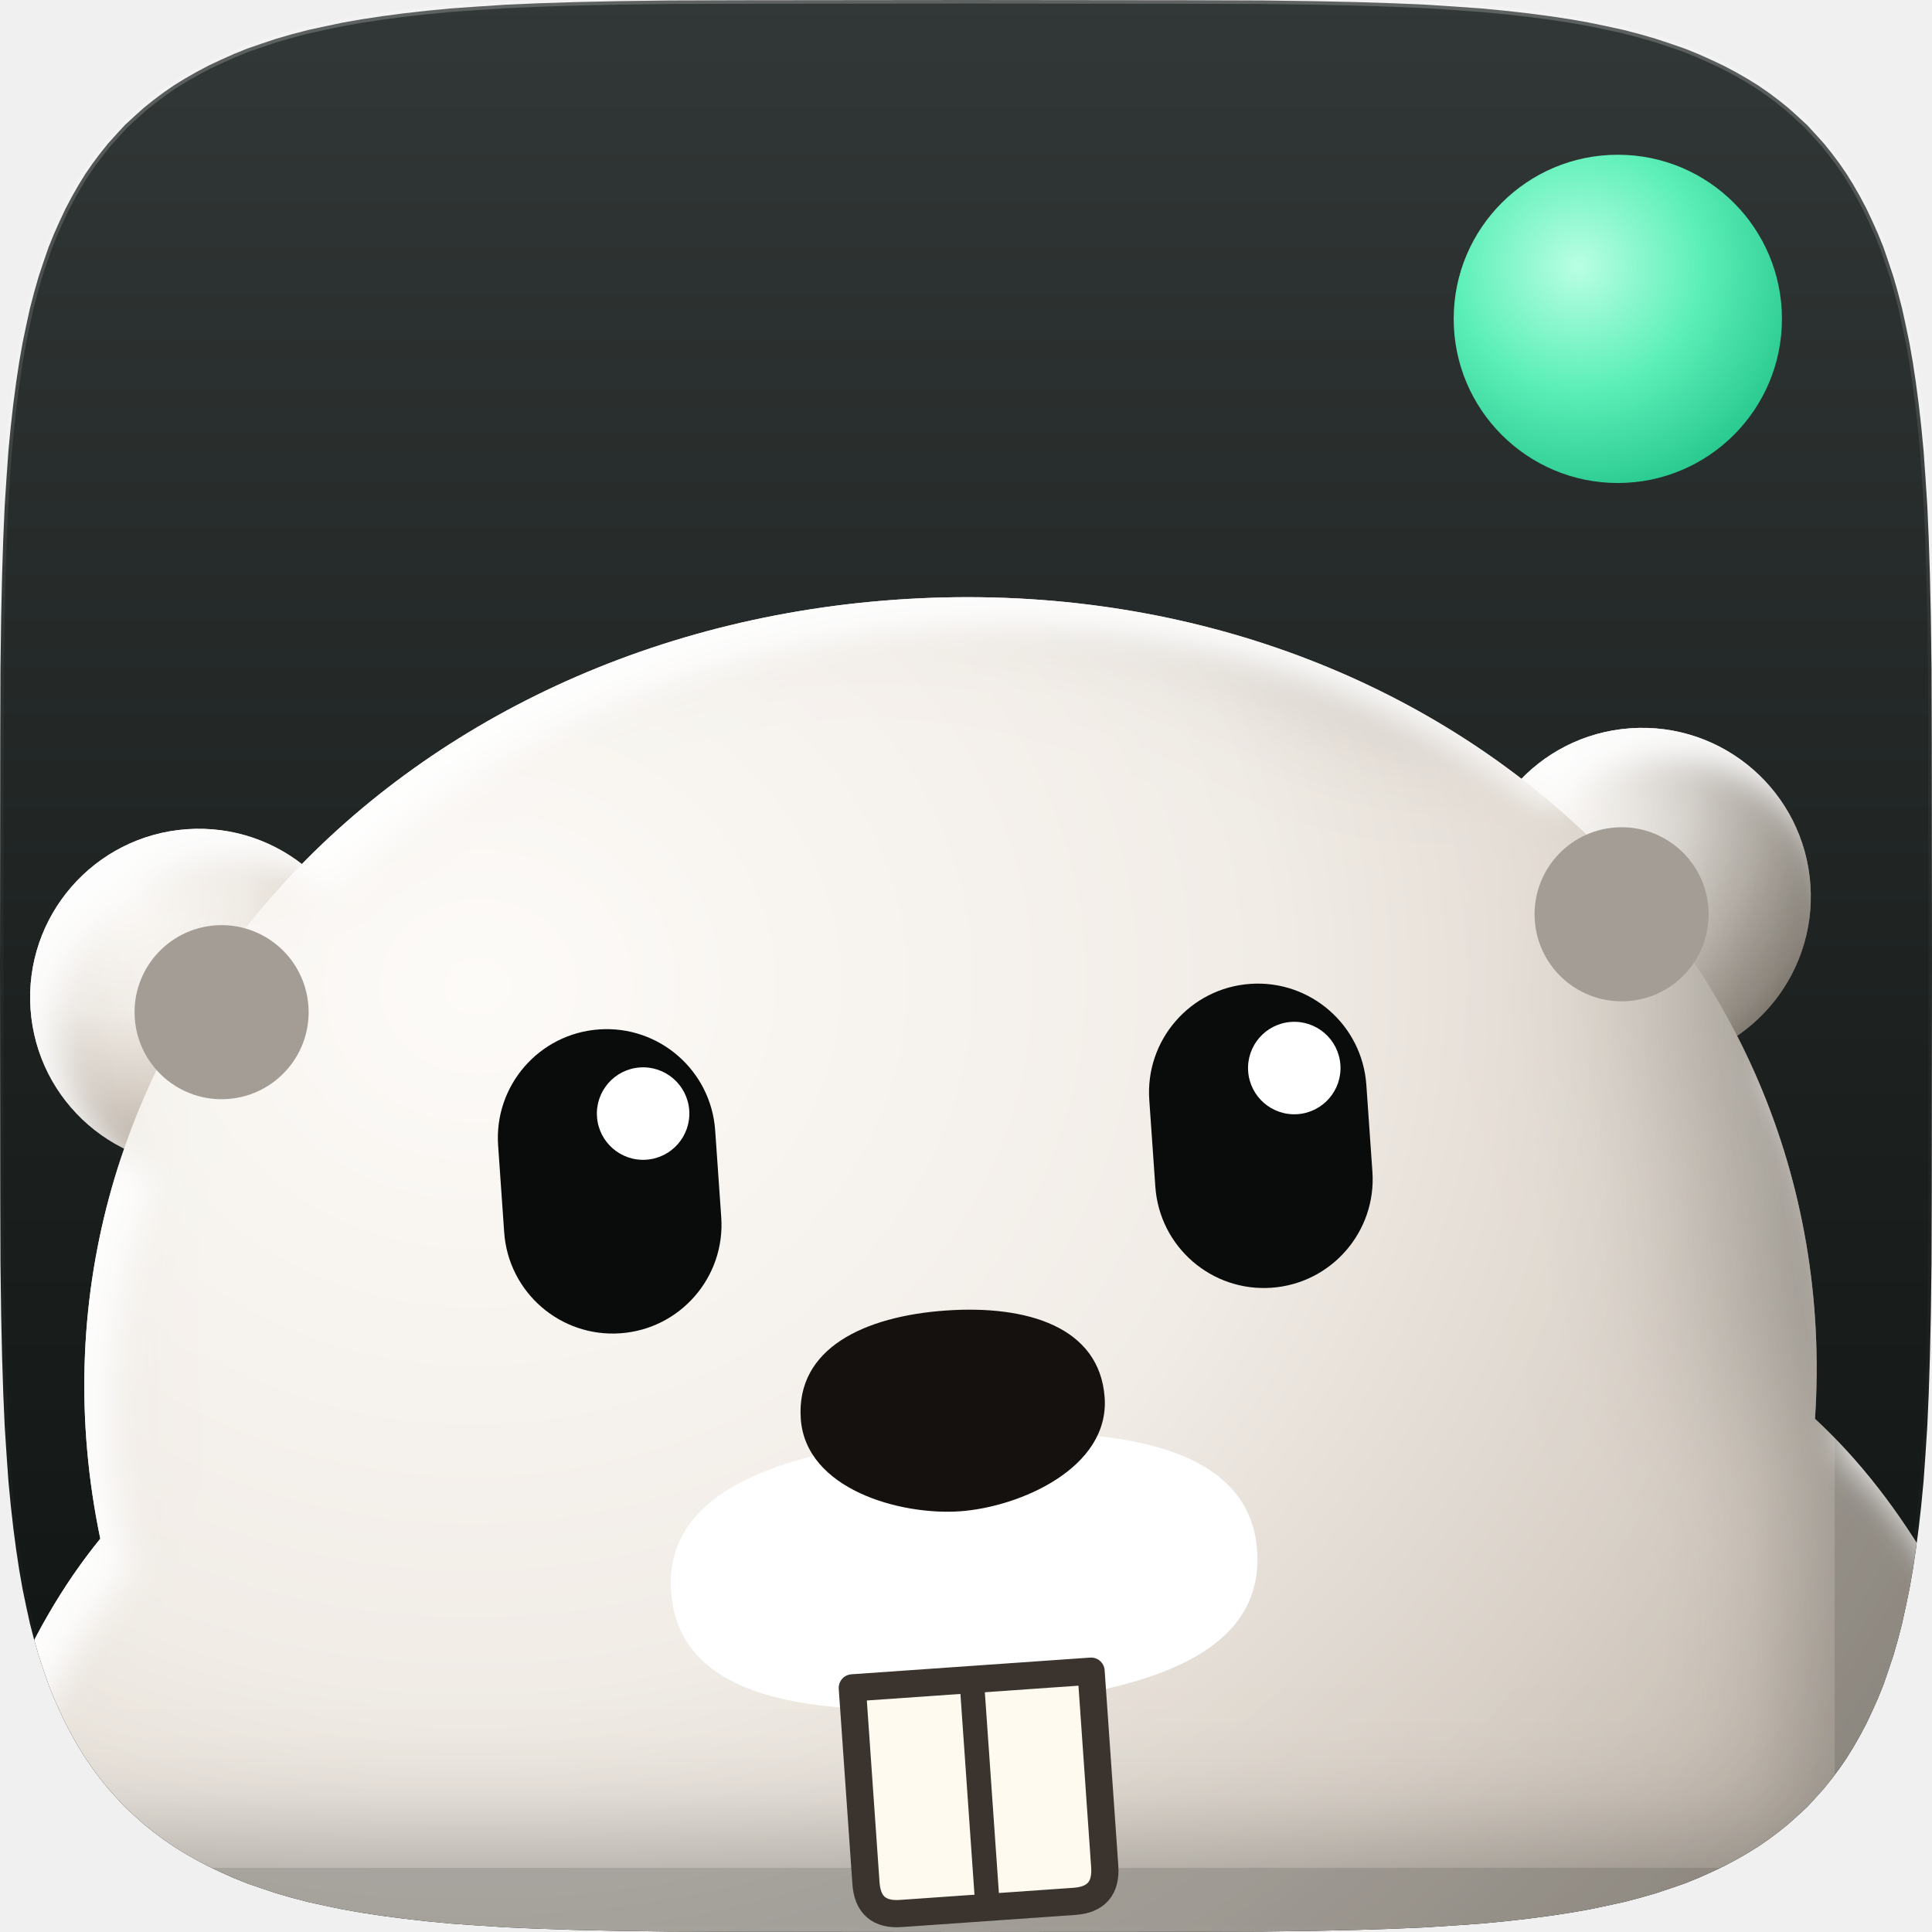
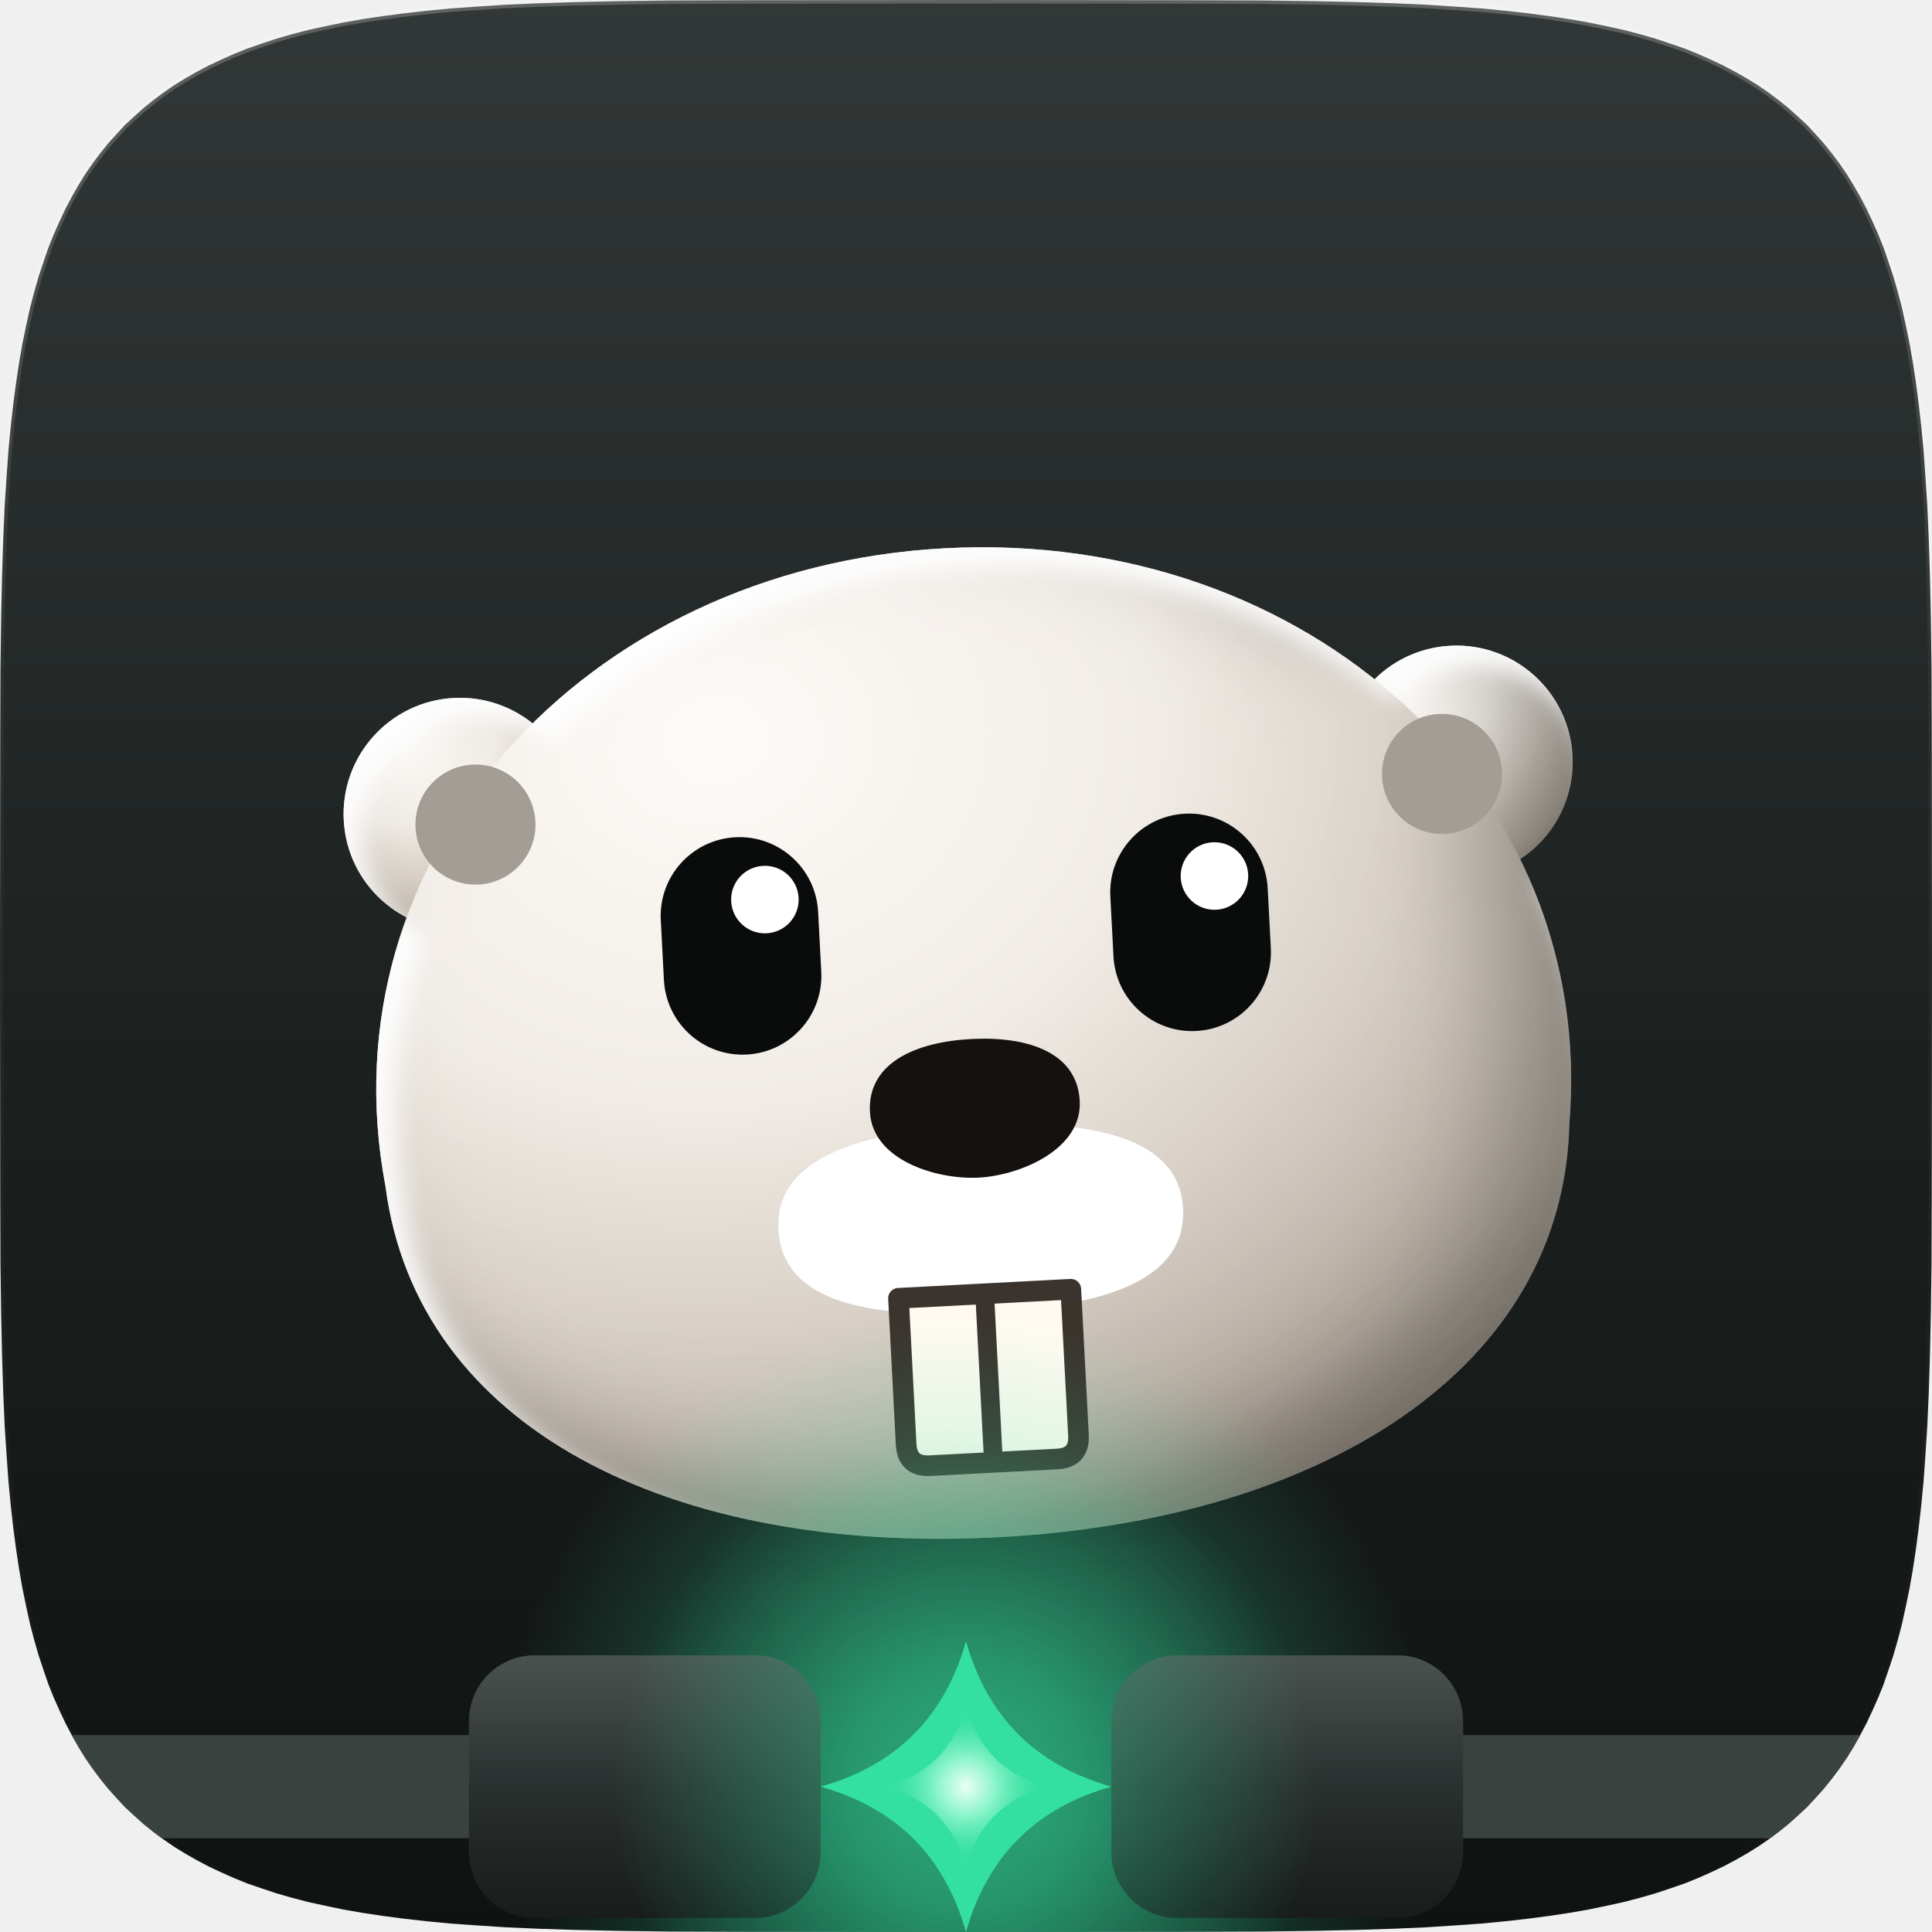
<svg xmlns="http://www.w3.org/2000/svg" width="1024" height="1024" viewBox="100 100 824 824">
  <defs>
    <path id="squircle" d="M924.0 512.0 L923.9 608.0 L923.8 638.6 L923.5 660.9 L923.1 679.0 L922.6 694.5 L922.0 708.2 L921.2 720.5 L920.4 731.8 L919.4 742.2 L918.3 751.9 L917.1 761.0 L915.8 769.6 L914.4 777.6 L912.8 785.3 L911.2 792.6 L909.4 799.5 L907.5 806.1 L905.4 812.4 L903.3 818.5 L901.0 824.2 L898.5 829.8 L896.0 835.1 L893.3 840.2 L890.5 845.1 L887.6 849.8 L884.5 854.3 L881.2 858.7 L877.9 862.8 L874.3 866.8 L870.7 870.7 L866.8 874.3 L862.8 877.9 L858.7 881.2 L854.3 884.5 L849.8 887.6 L845.1 890.5 L840.2 893.3 L835.1 896.0 L829.8 898.5 L824.2 901.0 L818.5 903.3 L812.4 905.4 L806.1 907.5 L799.5 909.4 L792.6 911.2 L785.3 912.8 L777.6 914.4 L769.6 915.8 L761.0 917.1 L751.9 918.3 L742.2 919.4 L731.8 920.4 L720.5 921.2 L708.2 922.0 L694.5 922.6 L679.0 923.1 L660.9 923.5 L638.6 923.8 L608.0 923.9 L512.0 924.0 L416.0 923.9 L385.4 923.8 L363.1 923.5 L345.0 923.1 L329.5 922.6 L315.8 922.0 L303.5 921.2 L292.2 920.4 L281.8 919.4 L272.1 918.3 L263.0 917.1 L254.4 915.8 L246.4 914.4 L238.7 912.8 L231.4 911.2 L224.5 909.4 L217.9 907.5 L211.6 905.4 L205.5 903.3 L199.8 901.0 L194.2 898.5 L188.9 896.0 L183.8 893.3 L178.9 890.5 L174.2 887.6 L169.7 884.5 L165.3 881.2 L161.2 877.9 L157.2 874.3 L153.3 870.7 L149.7 866.8 L146.1 862.8 L142.8 858.7 L139.5 854.3 L136.4 849.8 L133.5 845.1 L130.7 840.2 L128.0 835.1 L125.5 829.8 L123.0 824.2 L120.7 818.5 L118.6 812.4 L116.5 806.1 L114.6 799.5 L112.8 792.6 L111.2 785.3 L109.6 777.6 L108.2 769.6 L106.9 761.0 L105.7 751.9 L104.6 742.2 L103.6 731.8 L102.8 720.5 L102.0 708.2 L101.4 694.5 L100.9 679.0 L100.5 660.9 L100.2 638.6 L100.1 608.0 L100.0 512.0 L100.1 416.0 L100.2 385.4 L100.5 363.1 L100.9 345.0 L101.4 329.5 L102.0 315.8 L102.8 303.5 L103.6 292.2 L104.6 281.8 L105.7 272.1 L106.9 263.0 L108.2 254.4 L109.6 246.4 L111.2 238.7 L112.8 231.4 L114.6 224.5 L116.5 217.9 L118.6 211.6 L120.7 205.5 L123.0 199.8 L125.5 194.2 L128.0 188.9 L130.7 183.8 L133.5 178.9 L136.4 174.2 L139.5 169.7 L142.8 165.3 L146.1 161.2 L149.7 157.2 L153.3 153.3 L157.2 149.7 L161.2 146.1 L165.3 142.8 L169.7 139.5 L174.2 136.4 L178.9 133.5 L183.8 130.7 L188.9 128.0 L194.2 125.5 L199.8 123.0 L205.5 120.7 L211.6 118.6 L217.9 116.5 L224.5 114.6 L231.4 112.8 L238.7 111.2 L246.4 109.6 L254.4 108.2 L263.0 106.9 L272.1 105.7 L281.8 104.6 L292.2 103.6 L303.5 102.8 L315.8 102.0 L329.5 101.4 L345.0 100.9 L363.1 100.5 L385.4 100.2 L416.0 100.1 L512.0 100.0 L608.0 100.1 L638.6 100.2 L660.9 100.5 L679.0 100.9 L694.5 101.4 L708.2 102.0 L720.5 102.8 L731.8 103.6 L742.2 104.6 L751.9 105.7 L761.0 106.9 L769.6 108.2 L777.6 109.6 L785.3 111.2 L792.6 112.8 L799.5 114.6 L806.1 116.5 L812.4 118.6 L818.5 120.7 L824.2 123.0 L829.8 125.5 L835.1 128.0 L840.2 130.7 L845.1 133.5 L849.8 136.4 L854.3 139.5 L858.7 142.8 L862.8 146.1 L866.8 149.7 L870.7 153.3 L874.3 157.2 L877.9 161.2 L881.2 165.3 L884.5 169.7 L887.6 174.2 L890.5 178.9 L893.3 183.8 L896.0 188.9 L898.5 194.2 L901.0 199.8 L903.3 205.5 L905.4 211.6 L907.5 217.9 L909.4 224.5 L911.2 231.4 L912.8 238.7 L914.4 246.4 L915.8 254.4 L917.1 263.0 L918.3 272.1 L919.4 281.8 L920.4 292.2 L921.2 303.5 L922.0 315.8 L922.6 329.5 L923.1 345.0 L923.5 363.1 L923.8 385.4 L923.9 416.0 Z" />
    <clipPath id="clip">
      <use href="#squircle" />
    </clipPath>
    <linearGradient id="bg" x1="0" y1="0" x2="0" y2="1">
      <stop offset="0" stop-color="#323837" />
      <stop offset="0.55" stop-color="#1c2120" />
      <stop offset="1" stop-color="#0e1211" />
    </linearGradient>
    <linearGradient id="rim" x1="0" y1="0" x2="0" y2="1">
      <stop offset="0" stop-color="#fff" stop-opacity="0.22" />
      <stop offset="0.35" stop-color="#fff" stop-opacity="0.04" />
      <stop offset="1" stop-color="#fff" stop-opacity="0" />
    </linearGradient>
    <radialGradient id="body" cx="0.30" cy="0.18" r="0.95">
      <stop offset="0" stop-color="#fdfbf8" />
      <stop offset="0.38" stop-color="#f1ece6" />
      <stop offset="0.62" stop-color="#d9d1c8" />
      <stop offset="0.86" stop-color="#b4aa9f" />
      <stop offset="1" stop-color="#8a8075" />
    </radialGradient>
    <linearGradient id="eye" x1="0" y1="0" x2="0" y2="1">
      <stop offset="0" stop-color="#050506" />
      <stop offset="1" stop-color="#26272c" />
    </linearGradient>
    <filter id="sculpt" x="-20%" y="-20%" width="140%" height="140%">
      <feGaussianBlur in="SourceAlpha" stdDeviation="30" result="b1" />
      <feOffset in="b1" dx="-34" dy="-26" result="o1" />
      <feComposite in="SourceAlpha" in2="o1" operator="out" result="edge1" />
      <feFlood flood-color="#3f423f" flood-opacity="0.55" />
      <feComposite in2="edge1" operator="in" result="shade" />
      <feGaussianBlur in="SourceAlpha" stdDeviation="6" result="b2" />
      <feOffset in="b2" dx="10" dy="12" result="o2" />
      <feComposite in="SourceAlpha" in2="o2" operator="out" result="edge2" />
      <feFlood flood-color="#ffffff" flood-opacity="0.9" />
      <feComposite in2="edge2" operator="in" result="shine" />
      <feMerge>
        <feMergeNode in="SourceGraphic" />
        <feMergeNode in="shade" />
        <feMergeNode in="shine" />
      </feMerge>
    </filter>
    <filter id="cast" x="-20%" y="-20%" width="140%" height="140%">
      <feGaussianBlur in="SourceAlpha" stdDeviation="22" />
      <feOffset dx="10" dy="6" />
      <feComponentTransfer>
        <feFuncA type="linear" slope="0.7" />
      </feComponentTransfer>
    </filter>
    <filter id="eyeInset" x="-30%" y="-30%" width="160%" height="160%">
      <feGaussianBlur in="SourceAlpha" stdDeviation="5" result="b" />
      <feOffset in="b" dx="4" dy="7" result="o" />
      <feComposite in="SourceAlpha" in2="o" operator="out" result="e" />
      <feFlood flood-color="#000" flood-opacity="0.9" />
      <feComposite in2="e" operator="in" result="s" />
      <feMerge>
        <feMergeNode in="SourceGraphic" />
        <feMergeNode in="s" />
      </feMerge>
    </filter>
    <filter id="soft" x="-30%" y="-30%" width="160%" height="160%">
      <feGaussianBlur stdDeviation="14" />
    </filter>
-     <radialGradient id="node" cx="0.38" cy="0.34" r="0.75">
-       <stop offset="0" stop-color="#b9ffe3" />
-       <stop offset="0.5" stop-color="#5cefb8" />
-       <stop offset="1" stop-color="#22c48a" />
-     </radialGradient>
+     <filter id="cast2" x="-80%" y="-80%" width="260%" height="260%">
+       <feGaussianBlur in="SourceAlpha" stdDeviation="22" />
+       <feOffset dx="10" dy="6" />
+       <feComponentTransfer>
+         <feFuncA type="linear" slope="0.7" />
+       </feComponentTransfer>
+     </filter>
+     <radialGradient id="earIn" cx="0.5" cy="0.45" r="0.55">
+       <stop offset="0" stop-color="#9c968e" />
+       <stop offset="0.7" stop-color="#bdb8b0" />
+       <stop offset="1" stop-color="#d9d5ce" stop-opacity="0" />
+     </radialGradient>
+     <radialGradient id="pad" cx="0.38" cy="0.3" r="0.8">
+       <stop offset="0" stop-color="#ffffff" />
+       <stop offset="0.6" stop-color="#fbfaf8" />
+       <stop offset="1" stop-color="#e2ddd6" />
+     </radialGradient>
+     <filter id="padShadow" x="-30%" y="-30%" width="160%" height="170%">
+       <feDropShadow dx="3" dy="9" stdDeviation="8" flood-color="#5d5852" flood-opacity="0.35" />
+     </filter>
+     <linearGradient id="tooth" x1="0" y1="0" x2="0" y2="1">
+       <stop offset="0" stop-color="#f6efe2" />
+       <stop offset="0.5" stop-color="#fffcf5" />
+       <stop offset="1" stop-color="#efe6d6" />
+     </linearGradient>
+     <filter id="toothDrop" x="-40%" y="-20%" width="180%" height="150%">
+       <feDropShadow dx="2" dy="5" stdDeviation="3" flood-color="#000" flood-opacity="0.3" />
+     </filter>
+     <radialGradient id="mintGlow" cx="0.5" cy="0.5" r="0.5">
+       <stop offset="0.25" stop-color="#34E0A1" stop-opacity="0.42" />
+       <stop offset="1" stop-color="#34E0A1" stop-opacity="0" />
+     </radialGradient>
+     <radialGradient id="mintCore" cx="0.5" cy="0.5" r="0.5">
+       <stop offset="0" stop-color="#eafff6" />
+       <stop offset="0.35" stop-color="#8ff5cd" />
+       <stop offset="1" stop-color="#34E0A1" stop-opacity="0" />
+     </radialGradient>
+     <filter id="tailSculpt" x="-20%" y="-20%" width="140%" height="140%">
+       <feGaussianBlur in="SourceAlpha" stdDeviation="16" result="b1" />
+       <feOffset in="b1" dx="-18" dy="-14" result="o1" />
+       <feComposite in="SourceAlpha" in2="o1" operator="out" result="e1" />
+       <feFlood flood-color="#1d1a17" flood-opacity="0.6" />
+       <feComposite in2="e1" operator="in" result="shade" />
+       <feGaussianBlur in="SourceAlpha" stdDeviation="5" result="b2" />
+       <feOffset in="b2" dx="7" dy="9" result="o2" />
+       <feComposite in="SourceAlpha" in2="o2" operator="out" result="e2" />
+       <feFlood flood-color="#d8cfc4" flood-opacity="0.55" />
+       <feComposite in2="e2" operator="in" result="shine" />
+       <feMerge>
+         <feMergeNode in="SourceGraphic" />
+         <feMergeNode in="shade" />
+         <feMergeNode in="shine" />
+       </feMerge>
+     </filter>
+     <linearGradient id="tail" x1="0" y1="0" x2="1" y2="1">
+       <stop offset="0" stop-color="#7d736a" />
+       <stop offset="1" stop-color="#4c4540" />
+     </linearGradient>
+     <linearGradient id="wood" x1="0" y1="0" x2="0" y2="1">
+       <stop offset="0" stop-color="#deb07c" />
+       <stop offset="0.6" stop-color="#c3925f" />
+       <stop offset="1" stop-color="#9a6d43" />
+     </linearGradient>
+     <radialGradient id="woodEnd" cx="0.42" cy="0.4" r="0.7">
+       <stop offset="0" stop-color="#f6ddb8" />
+       <stop offset="1" stop-color="#d9ad78" />
+     </radialGradient>
+     <linearGradient id="plug" x1="0" y1="0" x2="0" y2="1">
+       <stop offset="0" stop-color="#4a5250" />
+       <stop offset="0.5" stop-color="#2a302f" />
+       <stop offset="1" stop-color="#181c1b" />
+     </linearGradient>
+     <linearGradient id="prong" x1="0" y1="0" x2="0" y2="1">
+       <stop offset="0" stop-color="#ffffff" />
+       <stop offset="1" stop-color="#a9adb0" />
+     </linearGradient>
+     <filter id="mintRim" x="-20%" y="-20%" width="140%" height="140%">
+       <feGaussianBlur in="SourceAlpha" stdDeviation="6" result="b" />
+       <feOffset in="b" dx="-9" dy="7" result="o" />
+       <feComposite in="SourceAlpha" in2="o" operator="out" result="e" />
+       <feFlood flood-color="#34E0A1" flood-opacity="0.75" />
+       <feComposite in2="e" operator="in" />
+     </filter>
+     <filter id="mintRimL" x="-20%" y="-20%" width="140%" height="140%">
+       <feGaussianBlur in="SourceAlpha" stdDeviation="6" result="b" />
+       <feOffset in="b" dx="9" dy="7" result="o" />
+       <feComposite in="SourceAlpha" in2="o" operator="out" result="e" />
+       <feFlood flood-color="#34E0A1" flood-opacity="0.6" />
+       <feComposite in2="e" operator="in" />
+     </filter>
+     <linearGradient id="rimFade" x1="0" y1="0" x2="1" y2="0.35">
+       <stop offset="0.45" stop-color="#fff" stop-opacity="0" />
+       <stop offset="0.85" stop-color="#fff" stop-opacity="1" />
+     </linearGradient>
+     <linearGradient id="rimFadeL" x1="1" y1="0" x2="0" y2="0.35">
+       <stop offset="0.45" stop-color="#fff" stop-opacity="0" />
+       <stop offset="0.85" stop-color="#fff" stop-opacity="1" />
+     </linearGradient>
+     <mask id="rimMask" maskUnits="userSpaceOnUse" x="0" y="0" width="1024" height="1200">
+       <rect x="0" y="0" width="1024" height="1200" fill="url(#rimFade)" />
+     </mask>
+     <mask id="rimMaskL" maskUnits="userSpaceOnUse" x="0" y="0" width="1024" height="1200">
+       <rect x="0" y="0" width="1024" height="1200" fill="url(#rimFadeL)" />
+     </mask>
  </defs>
  <use href="#squircle" fill="url(#bg)" />
  <g clip-path="url(#clip)">
-     <circle cx="790" cy="236" r="70" fill="url(#node)" />
-     <g transform="translate(512 1060) scale(1.16) translate(-512 -1000) rotate(-4 512 760)">
+     <g transform="translate(512 500) rotate(-3) scale(0.8) translate(-512 -600)">
      <g filter="url(#sculpt)">
        <g fill="url(#body)">
          <circle cx="246" cy="520" r="62" />
          <circle cx="778" cy="520" r="62" />
-           <path d="M 104 1110 C 104 900 136 780 196 716 C 172 540 318 392 512 392 C 706 392 852 540 828 716 C 888 780 920 900 920 1110 Z" />
+           <path d="M 196 716 C 172 540 318 392 512 392 C 706 392 852 540 828 716 C 818 846 686 920 512 920 C 338 920 206 846 196 716 Z" />
        </g>
      </g>
      <circle cx="254" cy="526" r="32" fill="#a39d95" />
      <circle cx="770" cy="526" r="32" fill="#a39d95" />
-       <rect x="352" y="542" width="80" height="112" rx="40" fill="#0a0c0c" />
-       <circle cx="406" cy="574" r="17" fill="#fff" />
-       <rect x="592" y="542" width="80" height="112" rx="40" fill="#0a0c0c" />
-       <circle cx="646" cy="574" r="17" fill="#fff" />
+       <rect x="350" y="540" width="84" height="116" rx="42" fill="#0a0c0c" />
+       <circle cx="406" cy="574" r="18" fill="#fff" />
+       <rect x="590" y="540" width="84" height="116" rx="42" fill="#0a0c0c" />
+       <circle cx="646" cy="574" r="18" fill="#fff" />
      <path d="M 404 750 C 404 712 450 700 512 700 C 574 700 620 712 620 750 C 620 790 572 800 512 800 C 452 800 404 790 404 750 Z" fill="#fff" />
      <path d="M 456 690 C 456 664 482 654 512 654 C 542 654 568 664 568 690 C 568 716 534 728 512 728 C 490 728 456 716 456 690 Z" fill="#14110f" />
-       <path d="M 468 790 L 556 790 L 556 862 Q 556 874 544 874 L 480 874 Q 468 874 468 862 Z" fill="#fffaf0" stroke="#3a332e" stroke-width="10" stroke-linejoin="round" />
-       <path d="M 512 792 L 512 872" stroke="#3a332e" stroke-width="9" />
+       <path d="M 466 790 L 558 790 L 558 868 Q 558 880 546 880 L 478 880 Q 466 880 466 868 Z" fill="#fffaf0" stroke="#3a332e" stroke-width="11" stroke-linejoin="round" />
+       <path d="M 512 792 L 512 878" stroke="#3a332e" stroke-width="10" />
    </g>
+     <circle cx="512" cy="862" r="200" fill="url(#mintGlow)" />
+     <path d="M 60 862 L 380 862 M 644 862 L 964 862" stroke="#3a4240" stroke-width="44" stroke-linecap="round" />
+     <rect x="300" y="806" width="150" height="112" rx="28" fill="url(#plug)" />
+     <rect x="574" y="806" width="150" height="112" rx="28" fill="url(#plug)" />
+     <circle cx="512" cy="862" r="149" fill="url(#mintGlow)" />
+     <path d="M 512 800 Q 525.64 848.36 574 862 Q 525.64 875.64 512 924 Q 498.36 875.64 450 862 Q 498.36 848.36 512 800 Z" fill="#34E0A1" />
+     <path d="M 512 800 Q 525.64 848.36 574 862 Q 525.64 875.64 512 924 Q 498.36 875.64 450 862 Q 498.36 848.36 512 800 Z" fill="url(#mintCore)" transform="translate(512 862) scale(0.55) translate(-512 -862)" />
  </g>
  <use href="#squircle" fill="none" stroke="url(#rim)" stroke-width="3" />
</svg>
